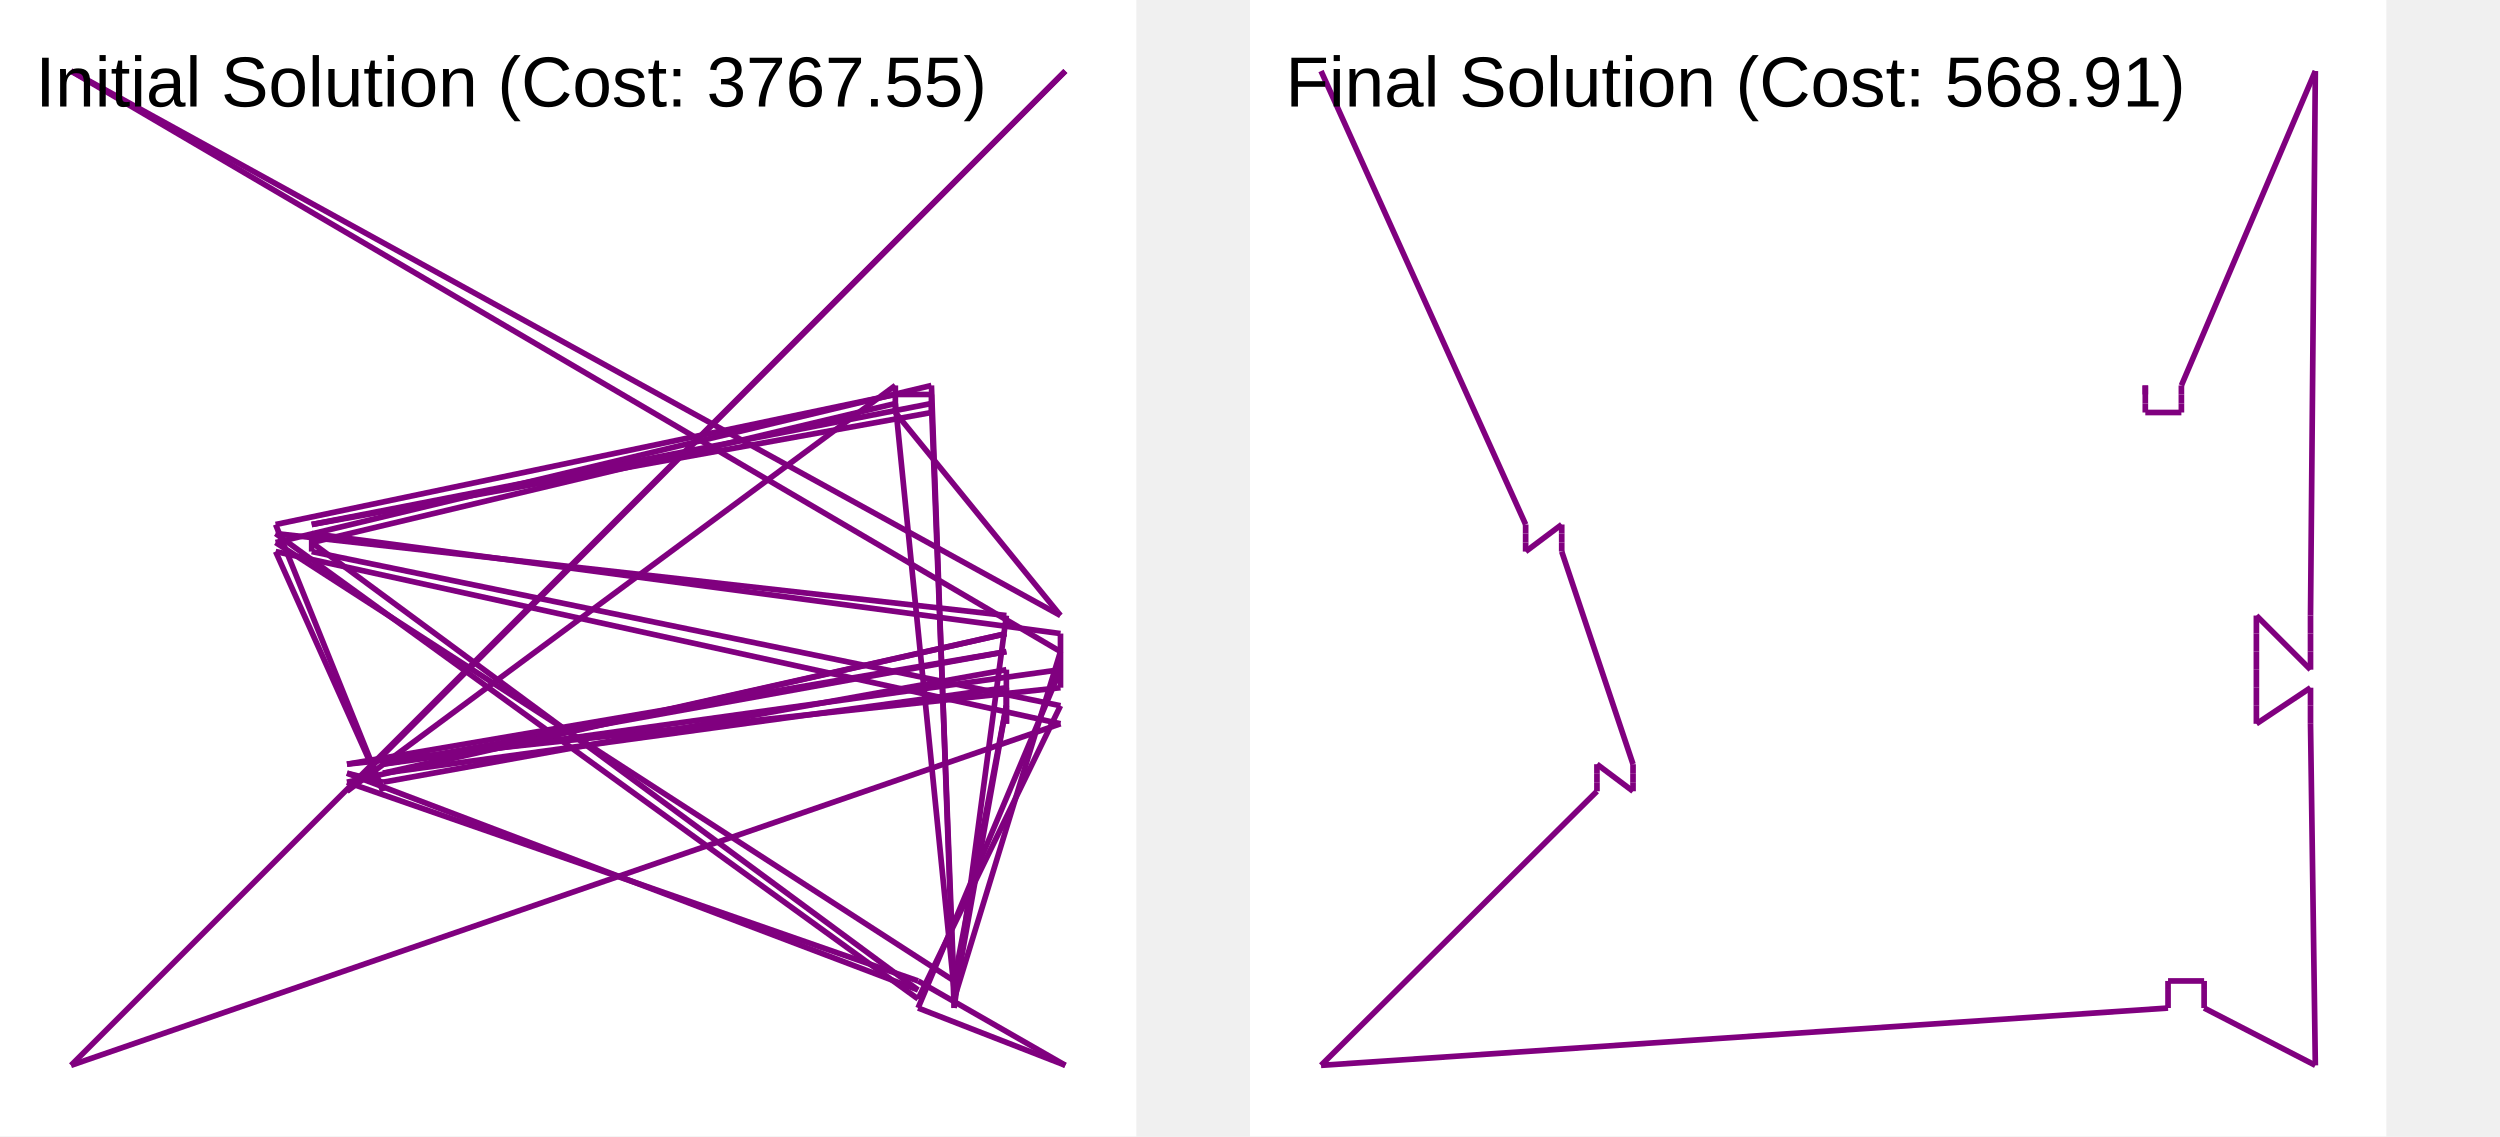
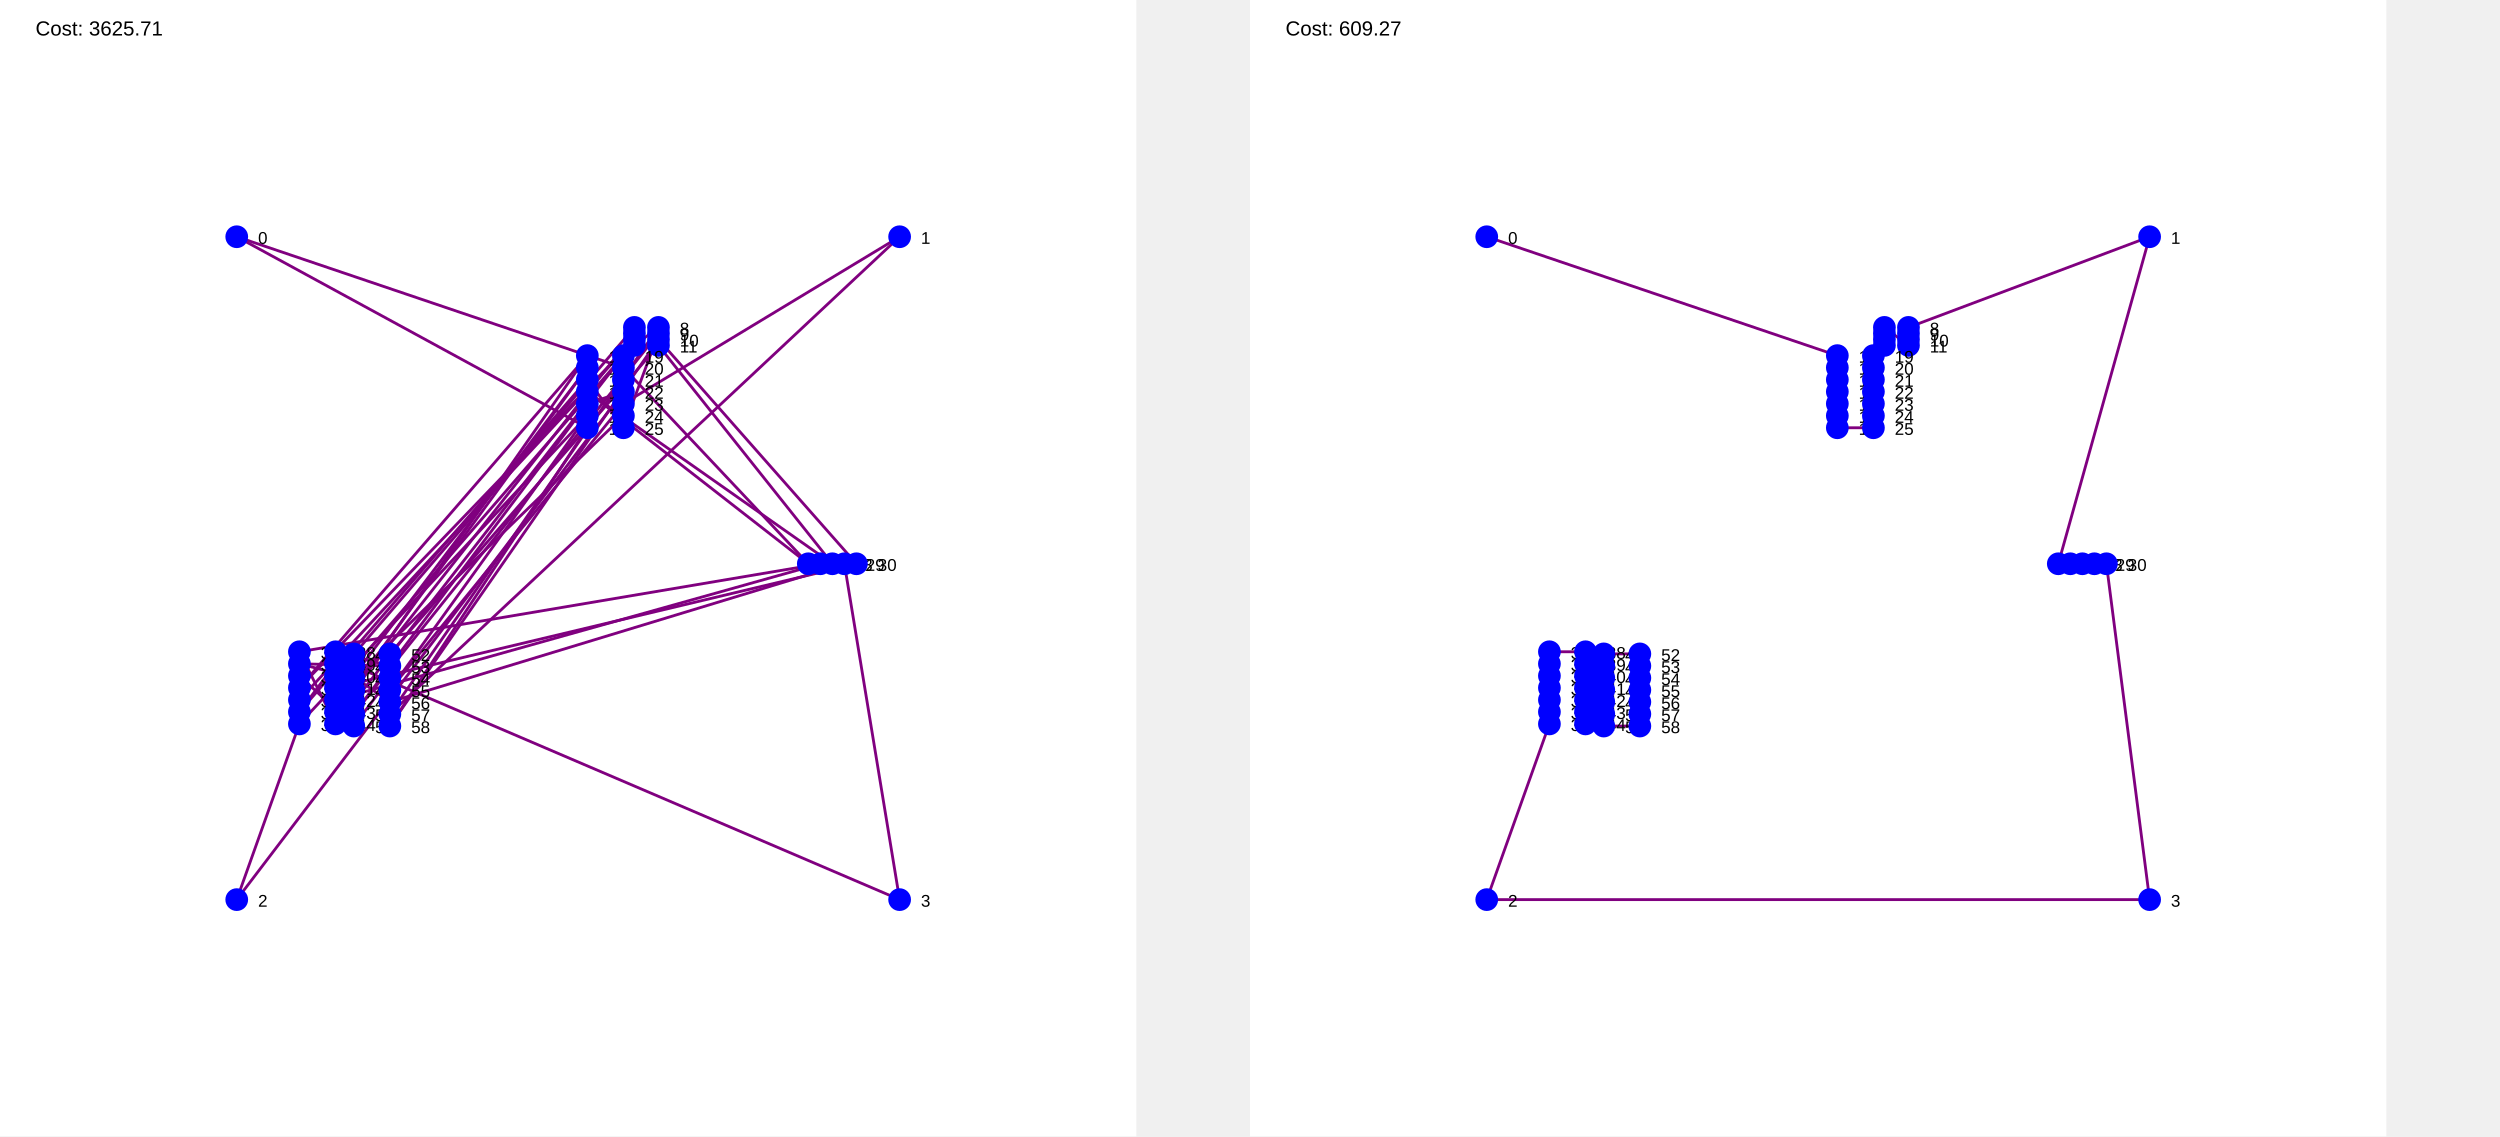
- <svg xmlns="http://www.w3.org/2000/svg" viewBox="-5 -5 352 160">
+ <svg xmlns="http://www.w3.org/2000/svg" width="1760" height="800" viewBox="-150 -150 1760 800">
  <g transform="translate(0,0)">
-     <rect x="-5" y="-5" width="160" height="160" fill="white" />
+     <rect x="-150" y="-150" width="800" height="800" fill="white" />
    <g>
-       <line x1="5" y1="5" x2="144.317" y2="86.746" stroke="rgb(128,0,127)" stroke-width="0.8" />
-       <line x1="144.317" y1="86.746" x2="129.343" y2="135.656" stroke="rgb(128,0,127)" stroke-width="0.8" />
-       <line x1="129.343" y1="135.656" x2="136.697" y2="94.366" stroke="rgb(128,0,127)" stroke-width="0.8" />
-       <line x1="136.697" y1="94.366" x2="129.343" y2="133.116" stroke="rgb(128,0,127)" stroke-width="0.8" />
-       <line x1="129.343" y1="133.116" x2="33.807" y2="71.39" stroke="rgb(128,0,127)" stroke-width="0.8" />
-       <line x1="33.807" y1="71.39" x2="126.144" y2="49.271" stroke="rgb(128,0,127)" stroke-width="0.8" />
-       <line x1="126.144" y1="49.271" x2="129.343" y2="136.926" stroke="rgb(128,0,127)" stroke-width="0.8" />
-       <line x1="129.343" y1="136.926" x2="136.697" y2="81.666" stroke="rgb(128,0,127)" stroke-width="0.8" />
-       <line x1="136.697" y1="81.666" x2="33.807" y2="70.12" stroke="rgb(128,0,127)" stroke-width="0.8" />
-       <line x1="33.807" y1="70.12" x2="124.263" y2="135.656" stroke="rgb(128,0,127)" stroke-width="0.8" />
-       <line x1="124.263" y1="135.656" x2="144.317" y2="94.366" stroke="rgb(128,0,127)" stroke-width="0.8" />
-       <line x1="144.317" y1="94.366" x2="38.887" y2="72.66" stroke="rgb(128,0,127)" stroke-width="0.8" />
-       <line x1="38.887" y1="72.66" x2="38.887" y2="70.12" stroke="rgb(128,0,127)" stroke-width="0.8" />
-       <line x1="38.887" y1="70.12" x2="144.317" y2="84.206" stroke="rgb(128,0,127)" stroke-width="0.8" />
-       <line x1="144.317" y1="84.206" x2="144.317" y2="91.826" stroke="rgb(128,0,127)" stroke-width="0.8" />
-       <line x1="144.317" y1="91.826" x2="43.853" y2="102.595" stroke="rgb(128,0,127)" stroke-width="0.8" />
-       <line x1="43.853" y1="102.595" x2="136.697" y2="86.746" stroke="rgb(128,0,127)" stroke-width="0.8" />
-       <line x1="136.697" y1="86.746" x2="48.933" y2="102.595" stroke="rgb(128,0,127)" stroke-width="0.8" />
-       <line x1="48.933" y1="102.595" x2="144.317" y2="89.286" stroke="rgb(128,0,127)" stroke-width="0.8" />
-       <line x1="144.317" y1="89.286" x2="124.263" y2="136.926" stroke="rgb(128,0,127)" stroke-width="0.8" />
-       <line x1="124.263" y1="136.926" x2="145" y2="145" stroke="rgb(128,0,127)" stroke-width="0.8" />
-       <line x1="145" y1="145" x2="124.263" y2="133.116" stroke="rgb(128,0,127)" stroke-width="0.8" />
-       <line x1="124.263" y1="133.116" x2="43.853" y2="105.135" stroke="rgb(128,0,127)" stroke-width="0.8" />
-       <line x1="43.853" y1="105.135" x2="136.697" y2="84.206" stroke="rgb(128,0,127)" stroke-width="0.8" />
-       <line x1="136.697" y1="84.206" x2="48.933" y2="103.865" stroke="rgb(128,0,127)" stroke-width="0.8" />
-       <line x1="48.933" y1="103.865" x2="136.697" y2="91.826" stroke="rgb(128,0,127)" stroke-width="0.8" />
-       <line x1="136.697" y1="91.826" x2="136.697" y2="96.906" stroke="rgb(128,0,127)" stroke-width="0.8" />
-       <line x1="136.697" y1="96.906" x2="136.697" y2="89.286" stroke="rgb(128,0,127)" stroke-width="0.8" />
-       <line x1="136.697" y1="89.286" x2="48.933" y2="105.135" stroke="rgb(128,0,127)" stroke-width="0.8" />
-       <line x1="48.933" y1="105.135" x2="43.853" y2="103.865" stroke="rgb(128,0,127)" stroke-width="0.8" />
-       <line x1="43.853" y1="103.865" x2="124.263" y2="134.386" stroke="rgb(128,0,127)" stroke-width="0.8" />
-       <line x1="124.263" y1="134.386" x2="38.887" y2="71.39" stroke="rgb(128,0,127)" stroke-width="0.8" />
-       <line x1="38.887" y1="71.39" x2="121.064" y2="51.811" stroke="rgb(128,0,127)" stroke-width="0.8" />
-       <line x1="121.064" y1="51.811" x2="129.343" y2="134.386" stroke="rgb(128,0,127)" stroke-width="0.8" />
-       <line x1="129.343" y1="134.386" x2="126.144" y2="51.811" stroke="rgb(128,0,127)" stroke-width="0.8" />
-       <line x1="126.144" y1="51.811" x2="38.887" y2="68.85" stroke="rgb(128,0,127)" stroke-width="0.8" />
-       <line x1="38.887" y1="68.85" x2="126.144" y2="53.081" stroke="rgb(128,0,127)" stroke-width="0.8" />
-       <line x1="126.144" y1="53.081" x2="126.144" y2="50.541" stroke="rgb(128,0,127)" stroke-width="0.8" />
-       <line x1="126.144" y1="50.541" x2="121.064" y2="50.541" stroke="rgb(128,0,127)" stroke-width="0.8" />
-       <line x1="121.064" y1="50.541" x2="33.807" y2="68.85" stroke="rgb(128,0,127)" stroke-width="0.8" />
-       <line x1="33.807" y1="68.85" x2="48.933" y2="106.405" stroke="rgb(128,0,127)" stroke-width="0.8" />
-       <line x1="48.933" y1="106.405" x2="33.807" y2="72.66" stroke="rgb(128,0,127)" stroke-width="0.8" />
-       <line x1="33.807" y1="72.66" x2="144.317" y2="96.906" stroke="rgb(128,0,127)" stroke-width="0.8" />
-       <line x1="144.317" y1="96.906" x2="5" y2="145" stroke="rgb(128,0,127)" stroke-width="0.8" />
-       <line x1="5" y1="145" x2="145" y2="5" stroke="rgb(128,0,127)" stroke-width="0.8" />
-       <line x1="145" y1="5" x2="43.853" y2="106.405" stroke="rgb(128,0,127)" stroke-width="0.8" />
-       <line x1="43.853" y1="106.405" x2="121.064" y2="49.271" stroke="rgb(128,0,127)" stroke-width="0.8" />
-       <line x1="121.064" y1="49.271" x2="121.064" y2="53.081" stroke="rgb(128,0,127)" stroke-width="0.8" />
-       <line x1="121.064" y1="53.081" x2="144.317" y2="81.666" stroke="rgb(128,0,127)" stroke-width="0.8" />
-       <line x1="144.317" y1="81.666" x2="5" y2="5" stroke="rgb(128,0,127)" stroke-width="0.8" />
+       <line x1="16.667" y1="16.667" x2="288.877" y2="108.819" stroke="rgb(128,0,127)" stroke-width="2" />
+       <line x1="288.877" y1="108.819" x2="419.043" y2="246.893" stroke="rgb(128,0,127)" stroke-width="2" />
+       <line x1="419.043" y1="246.893" x2="263.477" y2="125.752" stroke="rgb(128,0,127)" stroke-width="2" />
+       <line x1="263.477" y1="125.752" x2="435.976" y2="246.893" stroke="rgb(128,0,127)" stroke-width="2" />
+       <line x1="435.976" y1="246.893" x2="313.55" y2="93.181" stroke="rgb(128,0,127)" stroke-width="2" />
+       <line x1="313.55" y1="93.181" x2="124.454" y2="310.338" stroke="rgb(128,0,127)" stroke-width="2" />
+       <line x1="124.454" y1="310.338" x2="124.454" y2="327.272" stroke="rgb(128,0,127)" stroke-width="2" />
+       <line x1="124.454" y1="327.272" x2="99.054" y2="361.138" stroke="rgb(128,0,127)" stroke-width="2" />
+       <line x1="99.054" y1="361.138" x2="60.787" y2="325.776" stroke="rgb(128,0,127)" stroke-width="2" />
+       <line x1="60.787" y1="325.776" x2="60.787" y2="342.71" stroke="rgb(128,0,127)" stroke-width="2" />
+       <line x1="60.787" y1="342.71" x2="296.617" y2="88.948" stroke="rgb(128,0,127)" stroke-width="2" />
+       <line x1="296.617" y1="88.948" x2="60.787" y2="334.243" stroke="rgb(128,0,127)" stroke-width="2" />
+       <line x1="60.787" y1="334.243" x2="263.477" y2="100.352" stroke="rgb(128,0,127)" stroke-width="2" />
+       <line x1="263.477" y1="100.352" x2="99.054" y2="335.738" stroke="rgb(128,0,127)" stroke-width="2" />
+       <line x1="99.054" y1="335.738" x2="296.617" y2="84.715" stroke="rgb(128,0,127)" stroke-width="2" />
+       <line x1="296.617" y1="84.715" x2="288.877" y2="117.286" stroke="rgb(128,0,127)" stroke-width="2" />
+       <line x1="288.877" y1="117.286" x2="296.617" y2="93.181" stroke="rgb(128,0,127)" stroke-width="2" />
+       <line x1="296.617" y1="93.181" x2="313.55" y2="80.481" stroke="rgb(128,0,127)" stroke-width="2" />
+       <line x1="313.55" y1="80.481" x2="124.454" y2="352.672" stroke="rgb(128,0,127)" stroke-width="2" />
+       <line x1="124.454" y1="352.672" x2="483.333" y2="16.667" stroke="rgb(128,0,127)" stroke-width="2" />
+       <line x1="483.333" y1="16.667" x2="288.877" y2="134.219" stroke="rgb(128,0,127)" stroke-width="2" />
+       <line x1="288.877" y1="134.219" x2="124.454" y2="335.738" stroke="rgb(128,0,127)" stroke-width="2" />
+       <line x1="124.454" y1="335.738" x2="263.477" y2="142.686" stroke="rgb(128,0,127)" stroke-width="2" />
+       <line x1="263.477" y1="142.686" x2="60.787" y2="359.643" stroke="rgb(128,0,127)" stroke-width="2" />
+       <line x1="60.787" y1="359.643" x2="16.667" y2="483.333" stroke="rgb(128,0,127)" stroke-width="2" />
+       <line x1="16.667" y1="483.333" x2="288.877" y2="125.752" stroke="rgb(128,0,127)" stroke-width="2" />
+       <line x1="288.877" y1="125.752" x2="263.477" y2="134.219" stroke="rgb(128,0,127)" stroke-width="2" />
+       <line x1="263.477" y1="134.219" x2="99.054" y2="352.672" stroke="rgb(128,0,127)" stroke-width="2" />
+       <line x1="99.054" y1="352.672" x2="313.55" y2="84.715" stroke="rgb(128,0,127)" stroke-width="2" />
+       <line x1="313.55" y1="84.715" x2="288.877" y2="151.152" stroke="rgb(128,0,127)" stroke-width="2" />
+       <line x1="288.877" y1="151.152" x2="263.477" y2="117.286" stroke="rgb(128,0,127)" stroke-width="2" />
+       <line x1="263.477" y1="117.286" x2="60.787" y2="351.176" stroke="rgb(128,0,127)" stroke-width="2" />
+       <line x1="60.787" y1="351.176" x2="86.187" y2="317.31" stroke="rgb(128,0,127)" stroke-width="2" />
+       <line x1="86.187" y1="317.31" x2="124.454" y2="344.205" stroke="rgb(128,0,127)" stroke-width="2" />
+       <line x1="124.454" y1="344.205" x2="444.443" y2="246.893" stroke="rgb(128,0,127)" stroke-width="2" />
+       <line x1="444.443" y1="246.893" x2="483.333" y2="483.333" stroke="rgb(128,0,127)" stroke-width="2" />
+       <line x1="483.333" y1="483.333" x2="99.054" y2="318.805" stroke="rgb(128,0,127)" stroke-width="2" />
+       <line x1="99.054" y1="318.805" x2="99.054" y2="310.338" stroke="rgb(128,0,127)" stroke-width="2" />
+       <line x1="99.054" y1="310.338" x2="86.187" y2="325.776" stroke="rgb(128,0,127)" stroke-width="2" />
+       <line x1="86.187" y1="325.776" x2="296.617" y2="80.481" stroke="rgb(128,0,127)" stroke-width="2" />
+       <line x1="296.617" y1="80.481" x2="288.877" y2="142.686" stroke="rgb(128,0,127)" stroke-width="2" />
+       <line x1="288.877" y1="142.686" x2="99.054" y2="327.272" stroke="rgb(128,0,127)" stroke-width="2" />
+       <line x1="99.054" y1="327.272" x2="60.787" y2="317.31" stroke="rgb(128,0,127)" stroke-width="2" />
+       <line x1="60.787" y1="317.31" x2="124.454" y2="318.805" stroke="rgb(128,0,127)" stroke-width="2" />
+       <line x1="124.454" y1="318.805" x2="86.187" y2="308.843" stroke="rgb(128,0,127)" stroke-width="2" />
+       <line x1="86.187" y1="308.843" x2="86.187" y2="351.176" stroke="rgb(128,0,127)" stroke-width="2" />
+       <line x1="86.187" y1="351.176" x2="263.477" y2="108.819" stroke="rgb(128,0,127)" stroke-width="2" />
+       <line x1="263.477" y1="108.819" x2="86.187" y2="342.71" stroke="rgb(128,0,127)" stroke-width="2" />
+       <line x1="86.187" y1="342.71" x2="427.509" y2="246.893" stroke="rgb(128,0,127)" stroke-width="2" />
+       <line x1="427.509" y1="246.893" x2="60.787" y2="308.843" stroke="rgb(128,0,127)" stroke-width="2" />
+       <line x1="60.787" y1="308.843" x2="86.187" y2="359.643" stroke="rgb(128,0,127)" stroke-width="2" />
+       <line x1="86.187" y1="359.643" x2="99.054" y2="344.205" stroke="rgb(128,0,127)" stroke-width="2" />
+       <line x1="99.054" y1="344.205" x2="288.877" y2="100.352" stroke="rgb(128,0,127)" stroke-width="2" />
+       <line x1="288.877" y1="100.352" x2="86.187" y2="334.243" stroke="rgb(128,0,127)" stroke-width="2" />
+       <line x1="86.187" y1="334.243" x2="452.909" y2="246.893" stroke="rgb(128,0,127)" stroke-width="2" />
+       <line x1="452.909" y1="246.893" x2="313.55" y2="88.948" stroke="rgb(128,0,127)" stroke-width="2" />
+       <line x1="313.55" y1="88.948" x2="124.454" y2="361.138" stroke="rgb(128,0,127)" stroke-width="2" />
+       <line x1="124.454" y1="361.138" x2="263.477" y2="151.152" stroke="rgb(128,0,127)" stroke-width="2" />
+       <line x1="263.477" y1="151.152" x2="16.667" y2="16.667" stroke="rgb(128,0,127)" stroke-width="2" />
    </g>
-     <text x="0" y="10" font-family="Arial" font-size="10">Initial Solution (Cost: 3767.55)</text>
+     <g>
+       <circle cx="16.667" cy="16.667" r="8" fill="blue" />
+       <text x="31.667" y="21.667" font-family="Arial" font-size="12" fill="black">0</text>
+       <circle cx="483.333" cy="16.667" r="8" fill="blue" />
+       <text x="498.333" y="21.667" font-family="Arial" font-size="12" fill="black">1</text>
+       <circle cx="16.667" cy="483.333" r="8" fill="blue" />
+       <text x="31.667" y="488.333" font-family="Arial" font-size="12" fill="black">2</text>
+       <circle cx="483.333" cy="483.333" r="8" fill="blue" />
+       <text x="498.333" y="488.333" font-family="Arial" font-size="12" fill="black">3</text>
+       <circle cx="296.617" cy="80.481" r="8" fill="blue" />
+       <text x="311.617" y="85.481" font-family="Arial" font-size="12" fill="black">4</text>
+       <circle cx="296.617" cy="84.715" r="8" fill="blue" />
+       <text x="311.617" y="89.715" font-family="Arial" font-size="12" fill="black">5</text>
+       <circle cx="296.617" cy="88.948" r="8" fill="blue" />
+       <text x="311.617" y="93.948" font-family="Arial" font-size="12" fill="black">6</text>
+       <circle cx="296.617" cy="93.181" r="8" fill="blue" />
+       <text x="311.617" y="98.181" font-family="Arial" font-size="12" fill="black">7</text>
+       <circle cx="313.55" cy="80.481" r="8" fill="blue" />
+       <text x="328.55" y="85.481" font-family="Arial" font-size="12" fill="black">8</text>
+       <circle cx="313.55" cy="84.715" r="8" fill="blue" />
+       <text x="328.55" y="89.715" font-family="Arial" font-size="12" fill="black">9</text>
+       <circle cx="313.55" cy="88.948" r="8" fill="blue" />
+       <text x="328.55" y="93.948" font-family="Arial" font-size="12" fill="black">10</text>
+       <circle cx="313.55" cy="93.181" r="8" fill="blue" />
+       <text x="328.55" y="98.181" font-family="Arial" font-size="12" fill="black">11</text>
+       <circle cx="263.477" cy="100.352" r="8" fill="blue" />
+       <text x="278.477" y="105.352" font-family="Arial" font-size="12" fill="black">12</text>
+       <circle cx="263.477" cy="108.819" r="8" fill="blue" />
+       <text x="278.477" y="113.819" font-family="Arial" font-size="12" fill="black">13</text>
+       <circle cx="263.477" cy="117.286" r="8" fill="blue" />
+       <text x="278.477" y="122.286" font-family="Arial" font-size="12" fill="black">14</text>
+       <circle cx="263.477" cy="125.752" r="8" fill="blue" />
+       <text x="278.477" y="130.752" font-family="Arial" font-size="12" fill="black">15</text>
+       <circle cx="263.477" cy="134.219" r="8" fill="blue" />
+       <text x="278.477" y="139.219" font-family="Arial" font-size="12" fill="black">16</text>
+       <circle cx="263.477" cy="142.686" r="8" fill="blue" />
+       <text x="278.477" y="147.686" font-family="Arial" font-size="12" fill="black">17</text>
+       <circle cx="263.477" cy="151.152" r="8" fill="blue" />
+       <text x="278.477" y="156.152" font-family="Arial" font-size="12" fill="black">18</text>
+       <circle cx="288.877" cy="100.352" r="8" fill="blue" />
+       <text x="303.877" y="105.352" font-family="Arial" font-size="12" fill="black">19</text>
+       <circle cx="288.877" cy="108.819" r="8" fill="blue" />
+       <text x="303.877" y="113.819" font-family="Arial" font-size="12" fill="black">20</text>
+       <circle cx="288.877" cy="117.286" r="8" fill="blue" />
+       <text x="303.877" y="122.286" font-family="Arial" font-size="12" fill="black">21</text>
+       <circle cx="288.877" cy="125.752" r="8" fill="blue" />
+       <text x="303.877" y="130.752" font-family="Arial" font-size="12" fill="black">22</text>
+       <circle cx="288.877" cy="134.219" r="8" fill="blue" />
+       <text x="303.877" y="139.219" font-family="Arial" font-size="12" fill="black">23</text>
+       <circle cx="288.877" cy="142.686" r="8" fill="blue" />
+       <text x="303.877" y="147.686" font-family="Arial" font-size="12" fill="black">24</text>
+       <circle cx="288.877" cy="151.152" r="8" fill="blue" />
+       <text x="303.877" y="156.152" font-family="Arial" font-size="12" fill="black">25</text>
+       <circle cx="419.043" cy="246.893" r="8" fill="blue" />
+       <text x="434.043" y="251.893" font-family="Arial" font-size="12" fill="black">26</text>
+       <circle cx="427.509" cy="246.893" r="8" fill="blue" />
+       <text x="442.509" y="251.893" font-family="Arial" font-size="12" fill="black">27</text>
+       <circle cx="435.976" cy="246.893" r="8" fill="blue" />
+       <text x="450.976" y="251.893" font-family="Arial" font-size="12" fill="black">28</text>
+       <circle cx="444.443" cy="246.893" r="8" fill="blue" />
+       <text x="459.443" y="251.893" font-family="Arial" font-size="12" fill="black">29</text>
+       <circle cx="452.909" cy="246.893" r="8" fill="blue" />
+       <text x="467.909" y="251.893" font-family="Arial" font-size="12" fill="black">30</text>
+       <circle cx="60.787" cy="308.843" r="8" fill="blue" />
+       <text x="75.787" y="313.843" font-family="Arial" font-size="12" fill="black">31</text>
+       <circle cx="60.787" cy="317.31" r="8" fill="blue" />
+       <text x="75.787" y="322.31" font-family="Arial" font-size="12" fill="black">32</text>
+       <circle cx="60.787" cy="325.776" r="8" fill="blue" />
+       <text x="75.787" y="330.776" font-family="Arial" font-size="12" fill="black">33</text>
+       <circle cx="60.787" cy="334.243" r="8" fill="blue" />
+       <text x="75.787" y="339.243" font-family="Arial" font-size="12" fill="black">34</text>
+       <circle cx="60.787" cy="342.71" r="8" fill="blue" />
+       <text x="75.787" y="347.71" font-family="Arial" font-size="12" fill="black">35</text>
+       <circle cx="60.787" cy="351.176" r="8" fill="blue" />
+       <text x="75.787" y="356.176" font-family="Arial" font-size="12" fill="black">36</text>
+       <circle cx="60.787" cy="359.643" r="8" fill="blue" />
+       <text x="75.787" y="364.643" font-family="Arial" font-size="12" fill="black">37</text>
+       <circle cx="86.187" cy="308.843" r="8" fill="blue" />
+       <text x="101.187" y="313.843" font-family="Arial" font-size="12" fill="black">38</text>
+       <circle cx="86.187" cy="317.31" r="8" fill="blue" />
+       <text x="101.187" y="322.31" font-family="Arial" font-size="12" fill="black">39</text>
+       <circle cx="86.187" cy="325.776" r="8" fill="blue" />
+       <text x="101.187" y="330.776" font-family="Arial" font-size="12" fill="black">40</text>
+       <circle cx="86.187" cy="334.243" r="8" fill="blue" />
+       <text x="101.187" y="339.243" font-family="Arial" font-size="12" fill="black">41</text>
+       <circle cx="86.187" cy="342.71" r="8" fill="blue" />
+       <text x="101.187" y="347.71" font-family="Arial" font-size="12" fill="black">42</text>
+       <circle cx="86.187" cy="351.176" r="8" fill="blue" />
+       <text x="101.187" y="356.176" font-family="Arial" font-size="12" fill="black">43</text>
+       <circle cx="86.187" cy="359.643" r="8" fill="blue" />
+       <text x="101.187" y="364.643" font-family="Arial" font-size="12" fill="black">44</text>
+       <circle cx="99.054" cy="310.338" r="8" fill="blue" />
+       <text x="114.054" y="315.338" font-family="Arial" font-size="12" fill="black">45</text>
+       <circle cx="99.054" cy="318.805" r="8" fill="blue" />
+       <text x="114.054" y="323.805" font-family="Arial" font-size="12" fill="black">46</text>
+       <circle cx="99.054" cy="327.272" r="8" fill="blue" />
+       <text x="114.054" y="332.272" font-family="Arial" font-size="12" fill="black">47</text>
+       <circle cx="99.054" cy="335.738" r="8" fill="blue" />
+       <text x="114.054" y="340.738" font-family="Arial" font-size="12" fill="black">48</text>
+       <circle cx="99.054" cy="344.205" r="8" fill="blue" />
+       <text x="114.054" y="349.205" font-family="Arial" font-size="12" fill="black">49</text>
+       <circle cx="99.054" cy="352.672" r="8" fill="blue" />
+       <text x="114.054" y="357.672" font-family="Arial" font-size="12" fill="black">50</text>
+       <circle cx="99.054" cy="361.138" r="8" fill="blue" />
+       <text x="114.054" y="366.138" font-family="Arial" font-size="12" fill="black">51</text>
+       <circle cx="124.454" cy="310.338" r="8" fill="blue" />
+       <text x="139.454" y="315.338" font-family="Arial" font-size="12" fill="black">52</text>
+       <circle cx="124.454" cy="318.805" r="8" fill="blue" />
+       <text x="139.454" y="323.805" font-family="Arial" font-size="12" fill="black">53</text>
+       <circle cx="124.454" cy="327.272" r="8" fill="blue" />
+       <text x="139.454" y="332.272" font-family="Arial" font-size="12" fill="black">54</text>
+       <circle cx="124.454" cy="335.738" r="8" fill="blue" />
+       <text x="139.454" y="340.738" font-family="Arial" font-size="12" fill="black">55</text>
+       <circle cx="124.454" cy="344.205" r="8" fill="blue" />
+       <text x="139.454" y="349.205" font-family="Arial" font-size="12" fill="black">56</text>
+       <circle cx="124.454" cy="352.672" r="8" fill="blue" />
+       <text x="139.454" y="357.672" font-family="Arial" font-size="12" fill="black">57</text>
+       <circle cx="124.454" cy="361.138" r="8" fill="blue" />
+       <text x="139.454" y="366.138" font-family="Arial" font-size="12" fill="black">58</text>
+     </g>
+     <text x="-125" y="-125" font-family="Arial" font-size="14.4" fill="black"> Cost: 3625.71</text>
  </g>
-   <g transform="translate(176.00,0)">
-     <rect x="-5.00" y="-5.00" width="160.00" height="160.00" fill="white" />
+   <g transform="translate(880.00,0)">
+     <rect x="-150.00" y="-150.00" width="800.00" height="800.00" fill="white" />
    <g>
-       <line x1="121.06" y1="50.54" x2="121.06" y2="49.27" stroke="rgb(128,0,127)" stroke-width="0.8" />
-       <line x1="121.06" y1="49.27" x2="121.06" y2="51.81" stroke="rgb(128,0,127)" stroke-width="0.8" />
-       <line x1="121.06" y1="51.81" x2="121.06" y2="53.08" stroke="rgb(128,0,127)" stroke-width="0.8" />
-       <line x1="121.06" y1="53.08" x2="126.14" y2="53.08" stroke="rgb(128,0,127)" stroke-width="0.8" />
-       <line x1="126.14" y1="53.08" x2="126.14" y2="51.81" stroke="rgb(128,0,127)" stroke-width="0.8" />
-       <line x1="126.14" y1="51.81" x2="126.14" y2="50.54" stroke="rgb(128,0,127)" stroke-width="0.8" />
-       <line x1="126.14" y1="50.54" x2="126.14" y2="49.27" stroke="rgb(128,0,127)" stroke-width="0.8" />
-       <line x1="126.14" y1="49.27" x2="145.00" y2="5.00" stroke="rgb(128,0,127)" stroke-width="0.8" />
-       <line x1="145.00" y1="5.00" x2="144.32" y2="81.67" stroke="rgb(128,0,127)" stroke-width="0.8" />
-       <line x1="144.32" y1="81.67" x2="144.32" y2="84.21" stroke="rgb(128,0,127)" stroke-width="0.8" />
-       <line x1="144.32" y1="84.21" x2="144.32" y2="86.75" stroke="rgb(128,0,127)" stroke-width="0.8" />
-       <line x1="144.32" y1="86.75" x2="144.32" y2="89.29" stroke="rgb(128,0,127)" stroke-width="0.8" />
-       <line x1="144.32" y1="89.29" x2="136.70" y2="81.67" stroke="rgb(128,0,127)" stroke-width="0.8" />
-       <line x1="136.70" y1="81.67" x2="136.70" y2="84.21" stroke="rgb(128,0,127)" stroke-width="0.8" />
-       <line x1="136.70" y1="84.21" x2="136.70" y2="86.75" stroke="rgb(128,0,127)" stroke-width="0.8" />
-       <line x1="136.70" y1="86.75" x2="136.70" y2="89.29" stroke="rgb(128,0,127)" stroke-width="0.8" />
-       <line x1="136.70" y1="89.29" x2="136.70" y2="91.83" stroke="rgb(128,0,127)" stroke-width="0.8" />
-       <line x1="136.70" y1="91.83" x2="136.70" y2="94.37" stroke="rgb(128,0,127)" stroke-width="0.8" />
-       <line x1="136.70" y1="94.37" x2="136.70" y2="96.91" stroke="rgb(128,0,127)" stroke-width="0.8" />
-       <line x1="136.70" y1="96.91" x2="144.32" y2="91.83" stroke="rgb(128,0,127)" stroke-width="0.8" />
-       <line x1="144.32" y1="91.83" x2="144.32" y2="94.37" stroke="rgb(128,0,127)" stroke-width="0.8" />
-       <line x1="144.32" y1="94.37" x2="144.32" y2="96.91" stroke="rgb(128,0,127)" stroke-width="0.8" />
-       <line x1="144.32" y1="96.91" x2="145.00" y2="145.00" stroke="rgb(128,0,127)" stroke-width="0.8" />
-       <line x1="145.00" y1="145.00" x2="129.34" y2="136.93" stroke="rgb(128,0,127)" stroke-width="0.8" />
-       <line x1="129.34" y1="136.93" x2="129.34" y2="135.66" stroke="rgb(128,0,127)" stroke-width="0.8" />
-       <line x1="129.34" y1="135.66" x2="129.34" y2="134.39" stroke="rgb(128,0,127)" stroke-width="0.8" />
-       <line x1="129.34" y1="134.39" x2="129.34" y2="133.12" stroke="rgb(128,0,127)" stroke-width="0.8" />
-       <line x1="129.34" y1="133.12" x2="124.26" y2="133.12" stroke="rgb(128,0,127)" stroke-width="0.8" />
-       <line x1="124.26" y1="133.12" x2="124.26" y2="134.39" stroke="rgb(128,0,127)" stroke-width="0.8" />
-       <line x1="124.26" y1="134.39" x2="124.26" y2="135.66" stroke="rgb(128,0,127)" stroke-width="0.8" />
-       <line x1="124.26" y1="135.66" x2="124.26" y2="136.93" stroke="rgb(128,0,127)" stroke-width="0.8" />
-       <line x1="124.26" y1="136.93" x2="5.00" y2="145.00" stroke="rgb(128,0,127)" stroke-width="0.8" />
-       <line x1="5.00" y1="145.00" x2="43.85" y2="106.41" stroke="rgb(128,0,127)" stroke-width="0.8" />
-       <line x1="43.85" y1="106.41" x2="43.85" y2="105.14" stroke="rgb(128,0,127)" stroke-width="0.8" />
-       <line x1="43.85" y1="105.14" x2="43.85" y2="103.87" stroke="rgb(128,0,127)" stroke-width="0.8" />
-       <line x1="43.85" y1="103.87" x2="43.85" y2="102.60" stroke="rgb(128,0,127)" stroke-width="0.8" />
-       <line x1="43.85" y1="102.60" x2="48.93" y2="106.41" stroke="rgb(128,0,127)" stroke-width="0.8" />
-       <line x1="48.93" y1="106.41" x2="48.93" y2="105.14" stroke="rgb(128,0,127)" stroke-width="0.8" />
-       <line x1="48.93" y1="105.14" x2="48.93" y2="103.87" stroke="rgb(128,0,127)" stroke-width="0.8" />
-       <line x1="48.93" y1="103.87" x2="48.93" y2="102.60" stroke="rgb(128,0,127)" stroke-width="0.8" />
-       <line x1="48.93" y1="102.60" x2="38.89" y2="72.66" stroke="rgb(128,0,127)" stroke-width="0.8" />
-       <line x1="38.89" y1="72.66" x2="38.89" y2="71.39" stroke="rgb(128,0,127)" stroke-width="0.8" />
-       <line x1="38.89" y1="71.39" x2="38.89" y2="70.12" stroke="rgb(128,0,127)" stroke-width="0.8" />
-       <line x1="38.89" y1="70.12" x2="38.89" y2="68.85" stroke="rgb(128,0,127)" stroke-width="0.8" />
-       <line x1="38.89" y1="68.85" x2="33.81" y2="72.66" stroke="rgb(128,0,127)" stroke-width="0.8" />
-       <line x1="33.81" y1="72.66" x2="33.81" y2="71.39" stroke="rgb(128,0,127)" stroke-width="0.8" />
-       <line x1="33.81" y1="71.39" x2="33.81" y2="70.12" stroke="rgb(128,0,127)" stroke-width="0.8" />
-       <line x1="33.81" y1="70.12" x2="33.81" y2="68.85" stroke="rgb(128,0,127)" stroke-width="0.8" />
-       <line x1="33.81" y1="68.85" x2="5.00" y2="5.00" stroke="rgb(128,0,127)" stroke-width="0.8" />
-       <line x1="5.00" y1="5.00" x2="5.00" y2="5.00" stroke="rgb(128,0,127)" stroke-width="0.8" />
+       <line x1="86.19" y1="342.71" x2="86.19" y2="351.18" stroke="rgb(128,0,127)" stroke-width="2.00" />
+       <line x1="86.19" y1="351.18" x2="86.19" y2="359.64" stroke="rgb(128,0,127)" stroke-width="2.00" />
+       <line x1="86.19" y1="359.64" x2="99.05" y2="344.20" stroke="rgb(128,0,127)" stroke-width="2.00" />
+       <line x1="99.05" y1="344.20" x2="99.05" y2="352.67" stroke="rgb(128,0,127)" stroke-width="2.00" />
+       <line x1="99.05" y1="352.67" x2="99.05" y2="361.14" stroke="rgb(128,0,127)" stroke-width="2.00" />
+       <line x1="99.05" y1="361.14" x2="124.45" y2="361.14" stroke="rgb(128,0,127)" stroke-width="2.00" />
+       <line x1="124.45" y1="361.14" x2="124.45" y2="352.67" stroke="rgb(128,0,127)" stroke-width="2.00" />
+       <line x1="124.45" y1="352.67" x2="124.45" y2="344.20" stroke="rgb(128,0,127)" stroke-width="2.00" />
+       <line x1="124.45" y1="344.20" x2="124.45" y2="335.74" stroke="rgb(128,0,127)" stroke-width="2.00" />
+       <line x1="124.45" y1="335.74" x2="124.45" y2="327.27" stroke="rgb(128,0,127)" stroke-width="2.00" />
+       <line x1="124.45" y1="327.27" x2="124.45" y2="318.80" stroke="rgb(128,0,127)" stroke-width="2.00" />
+       <line x1="124.45" y1="318.80" x2="124.45" y2="310.34" stroke="rgb(128,0,127)" stroke-width="2.00" />
+       <line x1="124.45" y1="310.34" x2="99.05" y2="310.34" stroke="rgb(128,0,127)" stroke-width="2.00" />
+       <line x1="99.05" y1="310.34" x2="99.05" y2="318.80" stroke="rgb(128,0,127)" stroke-width="2.00" />
+       <line x1="99.05" y1="318.80" x2="99.05" y2="327.27" stroke="rgb(128,0,127)" stroke-width="2.00" />
+       <line x1="99.05" y1="327.27" x2="99.05" y2="335.74" stroke="rgb(128,0,127)" stroke-width="2.00" />
+       <line x1="99.05" y1="335.74" x2="86.19" y2="334.24" stroke="rgb(128,0,127)" stroke-width="2.00" />
+       <line x1="86.19" y1="334.24" x2="86.19" y2="325.78" stroke="rgb(128,0,127)" stroke-width="2.00" />
+       <line x1="86.19" y1="325.78" x2="86.19" y2="317.31" stroke="rgb(128,0,127)" stroke-width="2.00" />
+       <line x1="86.19" y1="317.31" x2="86.19" y2="308.84" stroke="rgb(128,0,127)" stroke-width="2.00" />
+       <line x1="86.19" y1="308.84" x2="60.79" y2="308.84" stroke="rgb(128,0,127)" stroke-width="2.00" />
+       <line x1="60.79" y1="308.84" x2="60.79" y2="317.31" stroke="rgb(128,0,127)" stroke-width="2.00" />
+       <line x1="60.79" y1="317.31" x2="60.79" y2="325.78" stroke="rgb(128,0,127)" stroke-width="2.00" />
+       <line x1="60.79" y1="325.78" x2="60.79" y2="334.24" stroke="rgb(128,0,127)" stroke-width="2.00" />
+       <line x1="60.79" y1="334.24" x2="60.79" y2="342.71" stroke="rgb(128,0,127)" stroke-width="2.00" />
+       <line x1="60.79" y1="342.71" x2="60.79" y2="351.18" stroke="rgb(128,0,127)" stroke-width="2.00" />
+       <line x1="60.79" y1="351.18" x2="60.79" y2="359.64" stroke="rgb(128,0,127)" stroke-width="2.00" />
+       <line x1="60.79" y1="359.64" x2="16.67" y2="483.33" stroke="rgb(128,0,127)" stroke-width="2.00" />
+       <line x1="16.67" y1="483.33" x2="483.33" y2="483.33" stroke="rgb(128,0,127)" stroke-width="2.00" />
+       <line x1="483.33" y1="483.33" x2="452.91" y2="246.89" stroke="rgb(128,0,127)" stroke-width="2.00" />
+       <line x1="452.91" y1="246.89" x2="444.44" y2="246.89" stroke="rgb(128,0,127)" stroke-width="2.00" />
+       <line x1="444.44" y1="246.89" x2="435.98" y2="246.89" stroke="rgb(128,0,127)" stroke-width="2.00" />
+       <line x1="435.98" y1="246.89" x2="427.51" y2="246.89" stroke="rgb(128,0,127)" stroke-width="2.00" />
+       <line x1="427.51" y1="246.89" x2="419.04" y2="246.89" stroke="rgb(128,0,127)" stroke-width="2.00" />
+       <line x1="419.04" y1="246.89" x2="483.33" y2="16.67" stroke="rgb(128,0,127)" stroke-width="2.00" />
+       <line x1="483.33" y1="16.67" x2="313.55" y2="80.48" stroke="rgb(128,0,127)" stroke-width="2.00" />
+       <line x1="313.55" y1="80.48" x2="313.55" y2="84.71" stroke="rgb(128,0,127)" stroke-width="2.00" />
+       <line x1="313.55" y1="84.71" x2="313.55" y2="88.95" stroke="rgb(128,0,127)" stroke-width="2.00" />
+       <line x1="313.55" y1="88.95" x2="313.55" y2="93.18" stroke="rgb(128,0,127)" stroke-width="2.00" />
+       <line x1="313.55" y1="93.18" x2="296.62" y2="80.48" stroke="rgb(128,0,127)" stroke-width="2.00" />
+       <line x1="296.62" y1="80.48" x2="296.62" y2="84.71" stroke="rgb(128,0,127)" stroke-width="2.00" />
+       <line x1="296.62" y1="84.71" x2="296.62" y2="88.95" stroke="rgb(128,0,127)" stroke-width="2.00" />
+       <line x1="296.62" y1="88.95" x2="296.62" y2="93.18" stroke="rgb(128,0,127)" stroke-width="2.00" />
+       <line x1="296.62" y1="93.18" x2="288.88" y2="100.35" stroke="rgb(128,0,127)" stroke-width="2.00" />
+       <line x1="288.88" y1="100.35" x2="288.88" y2="108.82" stroke="rgb(128,0,127)" stroke-width="2.00" />
+       <line x1="288.88" y1="108.82" x2="288.88" y2="117.29" stroke="rgb(128,0,127)" stroke-width="2.00" />
+       <line x1="288.88" y1="117.29" x2="288.88" y2="125.75" stroke="rgb(128,0,127)" stroke-width="2.00" />
+       <line x1="288.88" y1="125.75" x2="288.88" y2="134.22" stroke="rgb(128,0,127)" stroke-width="2.00" />
+       <line x1="288.88" y1="134.22" x2="288.88" y2="142.69" stroke="rgb(128,0,127)" stroke-width="2.00" />
+       <line x1="288.88" y1="142.69" x2="288.88" y2="151.15" stroke="rgb(128,0,127)" stroke-width="2.00" />
+       <line x1="288.88" y1="151.15" x2="263.48" y2="151.15" stroke="rgb(128,0,127)" stroke-width="2.00" />
+       <line x1="263.48" y1="151.15" x2="263.48" y2="142.69" stroke="rgb(128,0,127)" stroke-width="2.00" />
+       <line x1="263.48" y1="142.69" x2="263.48" y2="134.22" stroke="rgb(128,0,127)" stroke-width="2.00" />
+       <line x1="263.48" y1="134.22" x2="263.48" y2="125.75" stroke="rgb(128,0,127)" stroke-width="2.00" />
+       <line x1="263.48" y1="125.75" x2="263.48" y2="117.29" stroke="rgb(128,0,127)" stroke-width="2.00" />
+       <line x1="263.48" y1="117.29" x2="263.48" y2="108.82" stroke="rgb(128,0,127)" stroke-width="2.00" />
+       <line x1="263.48" y1="108.82" x2="263.48" y2="100.35" stroke="rgb(128,0,127)" stroke-width="2.00" />
+       <line x1="263.48" y1="100.35" x2="16.67" y2="16.67" stroke="rgb(128,0,127)" stroke-width="2.00" />
+       <line x1="16.67" y1="16.67" x2="16.67" y2="16.67" stroke="rgb(128,0,127)" stroke-width="2.00" />
    </g>
-     <text x="0.00" y="10.00" font-family="Arial" font-size="10">Final Solution (Cost: 568.91)</text>
+     <g>
+       <circle cx="16.67" cy="16.67" r="8.00" fill="blue" />
+       <text x="31.67" y="21.67" font-family="Arial" font-size="12.00" fill="black">0</text>
+       <circle cx="483.33" cy="16.67" r="8.00" fill="blue" />
+       <text x="498.33" y="21.67" font-family="Arial" font-size="12.00" fill="black">1</text>
+       <circle cx="16.67" cy="483.33" r="8.00" fill="blue" />
+       <text x="31.67" y="488.33" font-family="Arial" font-size="12.00" fill="black">2</text>
+       <circle cx="483.33" cy="483.33" r="8.00" fill="blue" />
+       <text x="498.33" y="488.33" font-family="Arial" font-size="12.00" fill="black">3</text>
+       <circle cx="296.62" cy="80.48" r="8.00" fill="blue" />
+       <text x="311.62" y="85.48" font-family="Arial" font-size="12.00" fill="black">4</text>
+       <circle cx="296.62" cy="84.71" r="8.00" fill="blue" />
+       <text x="311.62" y="89.71" font-family="Arial" font-size="12.00" fill="black">5</text>
+       <circle cx="296.62" cy="88.95" r="8.00" fill="blue" />
+       <text x="311.62" y="93.95" font-family="Arial" font-size="12.00" fill="black">6</text>
+       <circle cx="296.62" cy="93.18" r="8.00" fill="blue" />
+       <text x="311.62" y="98.18" font-family="Arial" font-size="12.00" fill="black">7</text>
+       <circle cx="313.55" cy="80.48" r="8.00" fill="blue" />
+       <text x="328.55" y="85.48" font-family="Arial" font-size="12.00" fill="black">8</text>
+       <circle cx="313.55" cy="84.71" r="8.00" fill="blue" />
+       <text x="328.55" y="89.71" font-family="Arial" font-size="12.00" fill="black">9</text>
+       <circle cx="313.55" cy="88.95" r="8.00" fill="blue" />
+       <text x="328.55" y="93.95" font-family="Arial" font-size="12.00" fill="black">10</text>
+       <circle cx="313.55" cy="93.18" r="8.00" fill="blue" />
+       <text x="328.55" y="98.18" font-family="Arial" font-size="12.00" fill="black">11</text>
+       <circle cx="263.48" cy="100.35" r="8.00" fill="blue" />
+       <text x="278.48" y="105.35" font-family="Arial" font-size="12.00" fill="black">12</text>
+       <circle cx="263.48" cy="108.82" r="8.00" fill="blue" />
+       <text x="278.48" y="113.82" font-family="Arial" font-size="12.00" fill="black">13</text>
+       <circle cx="263.48" cy="117.29" r="8.00" fill="blue" />
+       <text x="278.48" y="122.29" font-family="Arial" font-size="12.00" fill="black">14</text>
+       <circle cx="263.48" cy="125.75" r="8.00" fill="blue" />
+       <text x="278.48" y="130.75" font-family="Arial" font-size="12.00" fill="black">15</text>
+       <circle cx="263.48" cy="134.22" r="8.00" fill="blue" />
+       <text x="278.48" y="139.22" font-family="Arial" font-size="12.00" fill="black">16</text>
+       <circle cx="263.48" cy="142.69" r="8.00" fill="blue" />
+       <text x="278.48" y="147.69" font-family="Arial" font-size="12.00" fill="black">17</text>
+       <circle cx="263.48" cy="151.15" r="8.00" fill="blue" />
+       <text x="278.48" y="156.15" font-family="Arial" font-size="12.00" fill="black">18</text>
+       <circle cx="288.88" cy="100.35" r="8.00" fill="blue" />
+       <text x="303.88" y="105.35" font-family="Arial" font-size="12.00" fill="black">19</text>
+       <circle cx="288.88" cy="108.82" r="8.00" fill="blue" />
+       <text x="303.88" y="113.82" font-family="Arial" font-size="12.00" fill="black">20</text>
+       <circle cx="288.88" cy="117.29" r="8.00" fill="blue" />
+       <text x="303.88" y="122.29" font-family="Arial" font-size="12.00" fill="black">21</text>
+       <circle cx="288.88" cy="125.75" r="8.00" fill="blue" />
+       <text x="303.88" y="130.75" font-family="Arial" font-size="12.00" fill="black">22</text>
+       <circle cx="288.88" cy="134.22" r="8.00" fill="blue" />
+       <text x="303.88" y="139.22" font-family="Arial" font-size="12.00" fill="black">23</text>
+       <circle cx="288.88" cy="142.69" r="8.00" fill="blue" />
+       <text x="303.88" y="147.69" font-family="Arial" font-size="12.00" fill="black">24</text>
+       <circle cx="288.88" cy="151.15" r="8.00" fill="blue" />
+       <text x="303.88" y="156.15" font-family="Arial" font-size="12.00" fill="black">25</text>
+       <circle cx="419.04" cy="246.89" r="8.00" fill="blue" />
+       <text x="434.04" y="251.89" font-family="Arial" font-size="12.00" fill="black">26</text>
+       <circle cx="427.51" cy="246.89" r="8.00" fill="blue" />
+       <text x="442.51" y="251.89" font-family="Arial" font-size="12.00" fill="black">27</text>
+       <circle cx="435.98" cy="246.89" r="8.00" fill="blue" />
+       <text x="450.98" y="251.89" font-family="Arial" font-size="12.00" fill="black">28</text>
+       <circle cx="444.44" cy="246.89" r="8.00" fill="blue" />
+       <text x="459.44" y="251.89" font-family="Arial" font-size="12.00" fill="black">29</text>
+       <circle cx="452.91" cy="246.89" r="8.00" fill="blue" />
+       <text x="467.91" y="251.89" font-family="Arial" font-size="12.00" fill="black">30</text>
+       <circle cx="60.79" cy="308.84" r="8.00" fill="blue" />
+       <text x="75.79" y="313.84" font-family="Arial" font-size="12.00" fill="black">31</text>
+       <circle cx="60.79" cy="317.31" r="8.00" fill="blue" />
+       <text x="75.79" y="322.31" font-family="Arial" font-size="12.00" fill="black">32</text>
+       <circle cx="60.79" cy="325.78" r="8.00" fill="blue" />
+       <text x="75.79" y="330.78" font-family="Arial" font-size="12.00" fill="black">33</text>
+       <circle cx="60.79" cy="334.24" r="8.00" fill="blue" />
+       <text x="75.79" y="339.24" font-family="Arial" font-size="12.00" fill="black">34</text>
+       <circle cx="60.79" cy="342.71" r="8.00" fill="blue" />
+       <text x="75.79" y="347.71" font-family="Arial" font-size="12.00" fill="black">35</text>
+       <circle cx="60.79" cy="351.18" r="8.00" fill="blue" />
+       <text x="75.79" y="356.18" font-family="Arial" font-size="12.00" fill="black">36</text>
+       <circle cx="60.79" cy="359.64" r="8.00" fill="blue" />
+       <text x="75.79" y="364.64" font-family="Arial" font-size="12.00" fill="black">37</text>
+       <circle cx="86.19" cy="308.84" r="8.00" fill="blue" />
+       <text x="101.19" y="313.84" font-family="Arial" font-size="12.00" fill="black">38</text>
+       <circle cx="86.19" cy="317.31" r="8.00" fill="blue" />
+       <text x="101.19" y="322.31" font-family="Arial" font-size="12.00" fill="black">39</text>
+       <circle cx="86.19" cy="325.78" r="8.00" fill="blue" />
+       <text x="101.19" y="330.78" font-family="Arial" font-size="12.00" fill="black">40</text>
+       <circle cx="86.19" cy="334.24" r="8.00" fill="blue" />
+       <text x="101.19" y="339.24" font-family="Arial" font-size="12.00" fill="black">41</text>
+       <circle cx="86.19" cy="342.71" r="8.00" fill="blue" />
+       <text x="101.19" y="347.71" font-family="Arial" font-size="12.00" fill="black">42</text>
+       <circle cx="86.19" cy="351.18" r="8.00" fill="blue" />
+       <text x="101.19" y="356.18" font-family="Arial" font-size="12.00" fill="black">43</text>
+       <circle cx="86.19" cy="359.64" r="8.00" fill="blue" />
+       <text x="101.19" y="364.64" font-family="Arial" font-size="12.00" fill="black">44</text>
+       <circle cx="99.05" cy="310.34" r="8.00" fill="blue" />
+       <text x="114.05" y="315.34" font-family="Arial" font-size="12.00" fill="black">45</text>
+       <circle cx="99.05" cy="318.80" r="8.00" fill="blue" />
+       <text x="114.05" y="323.80" font-family="Arial" font-size="12.00" fill="black">46</text>
+       <circle cx="99.05" cy="327.27" r="8.00" fill="blue" />
+       <text x="114.05" y="332.27" font-family="Arial" font-size="12.00" fill="black">47</text>
+       <circle cx="99.05" cy="335.74" r="8.00" fill="blue" />
+       <text x="114.05" y="340.74" font-family="Arial" font-size="12.00" fill="black">48</text>
+       <circle cx="99.05" cy="344.20" r="8.00" fill="blue" />
+       <text x="114.05" y="349.20" font-family="Arial" font-size="12.00" fill="black">49</text>
+       <circle cx="99.05" cy="352.67" r="8.00" fill="blue" />
+       <text x="114.05" y="357.67" font-family="Arial" font-size="12.00" fill="black">50</text>
+       <circle cx="99.05" cy="361.14" r="8.00" fill="blue" />
+       <text x="114.05" y="366.14" font-family="Arial" font-size="12.00" fill="black">51</text>
+       <circle cx="124.45" cy="310.34" r="8.00" fill="blue" />
+       <text x="139.45" y="315.34" font-family="Arial" font-size="12.00" fill="black">52</text>
+       <circle cx="124.45" cy="318.80" r="8.00" fill="blue" />
+       <text x="139.45" y="323.80" font-family="Arial" font-size="12.00" fill="black">53</text>
+       <circle cx="124.45" cy="327.27" r="8.00" fill="blue" />
+       <text x="139.45" y="332.27" font-family="Arial" font-size="12.00" fill="black">54</text>
+       <circle cx="124.45" cy="335.74" r="8.00" fill="blue" />
+       <text x="139.45" y="340.74" font-family="Arial" font-size="12.00" fill="black">55</text>
+       <circle cx="124.45" cy="344.20" r="8.00" fill="blue" />
+       <text x="139.45" y="349.20" font-family="Arial" font-size="12.00" fill="black">56</text>
+       <circle cx="124.45" cy="352.67" r="8.00" fill="blue" />
+       <text x="139.45" y="357.67" font-family="Arial" font-size="12.00" fill="black">57</text>
+       <circle cx="124.45" cy="361.14" r="8.00" fill="blue" />
+       <text x="139.45" y="366.14" font-family="Arial" font-size="12.00" fill="black">58</text>
+     </g>
+     <text x="-125.00" y="-125.00" font-family="Arial" font-size="14.40" fill="black"> Cost: 609.27</text>
  </g>
</svg>
